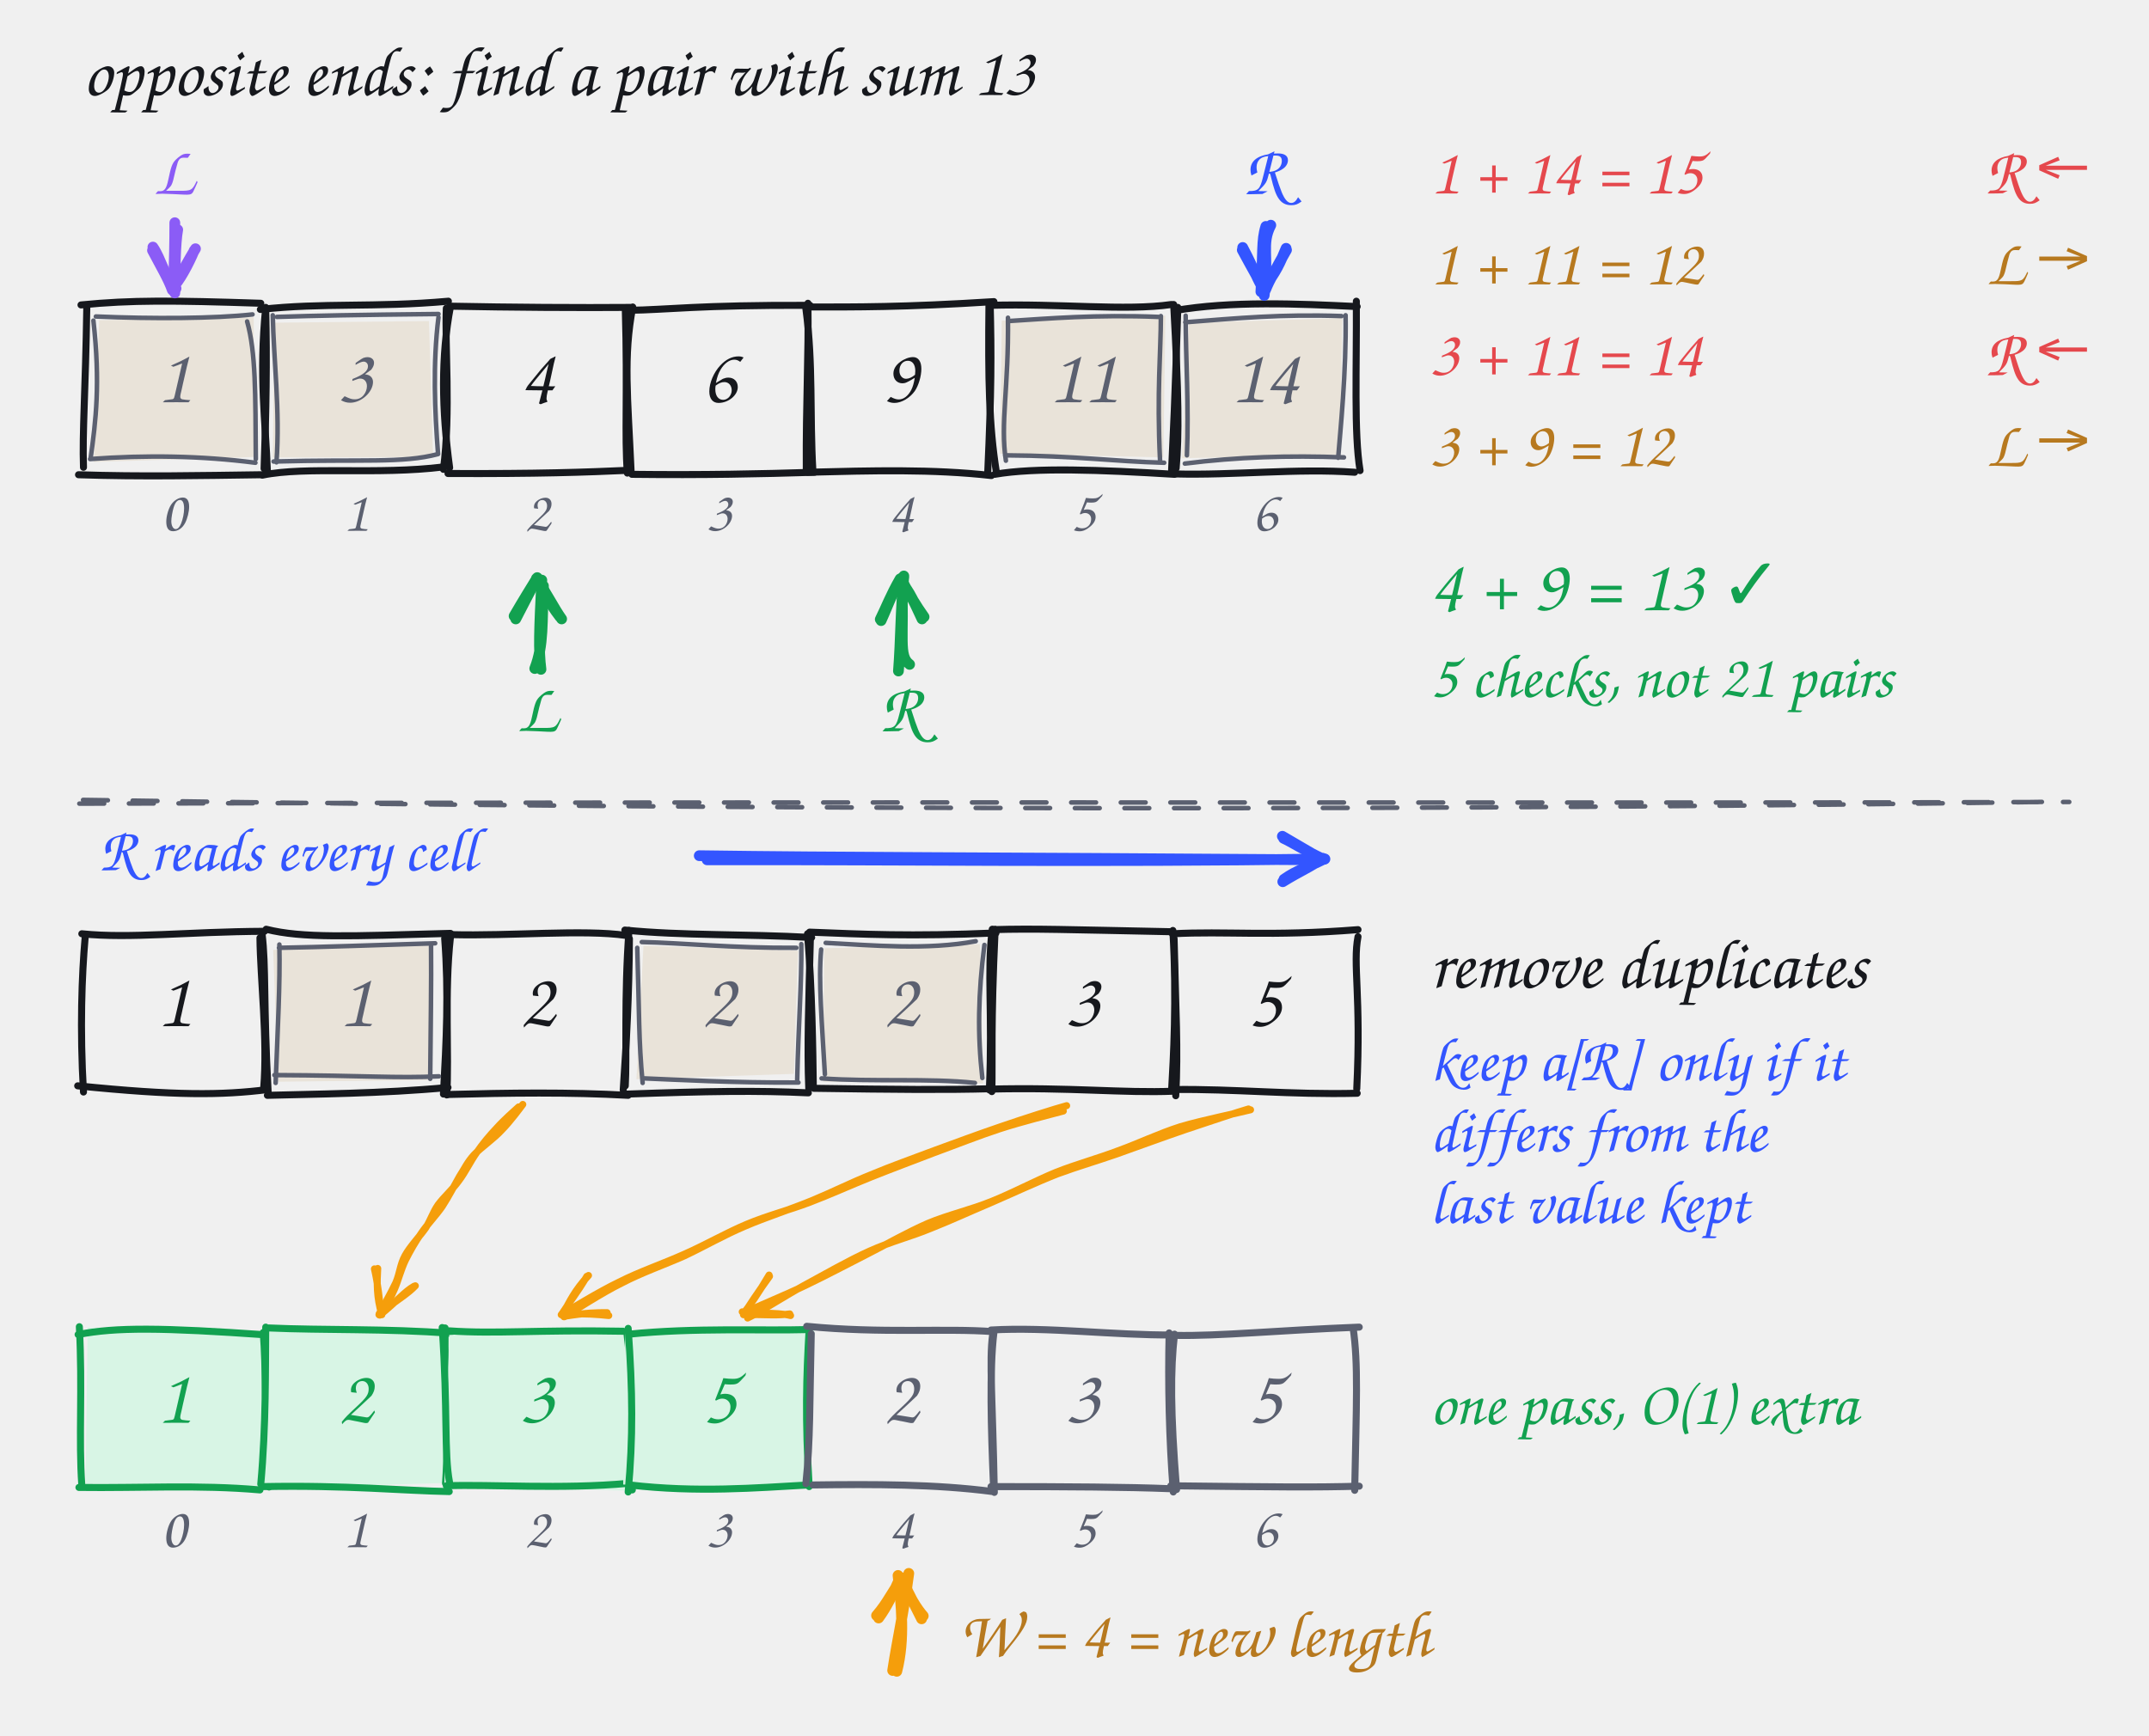
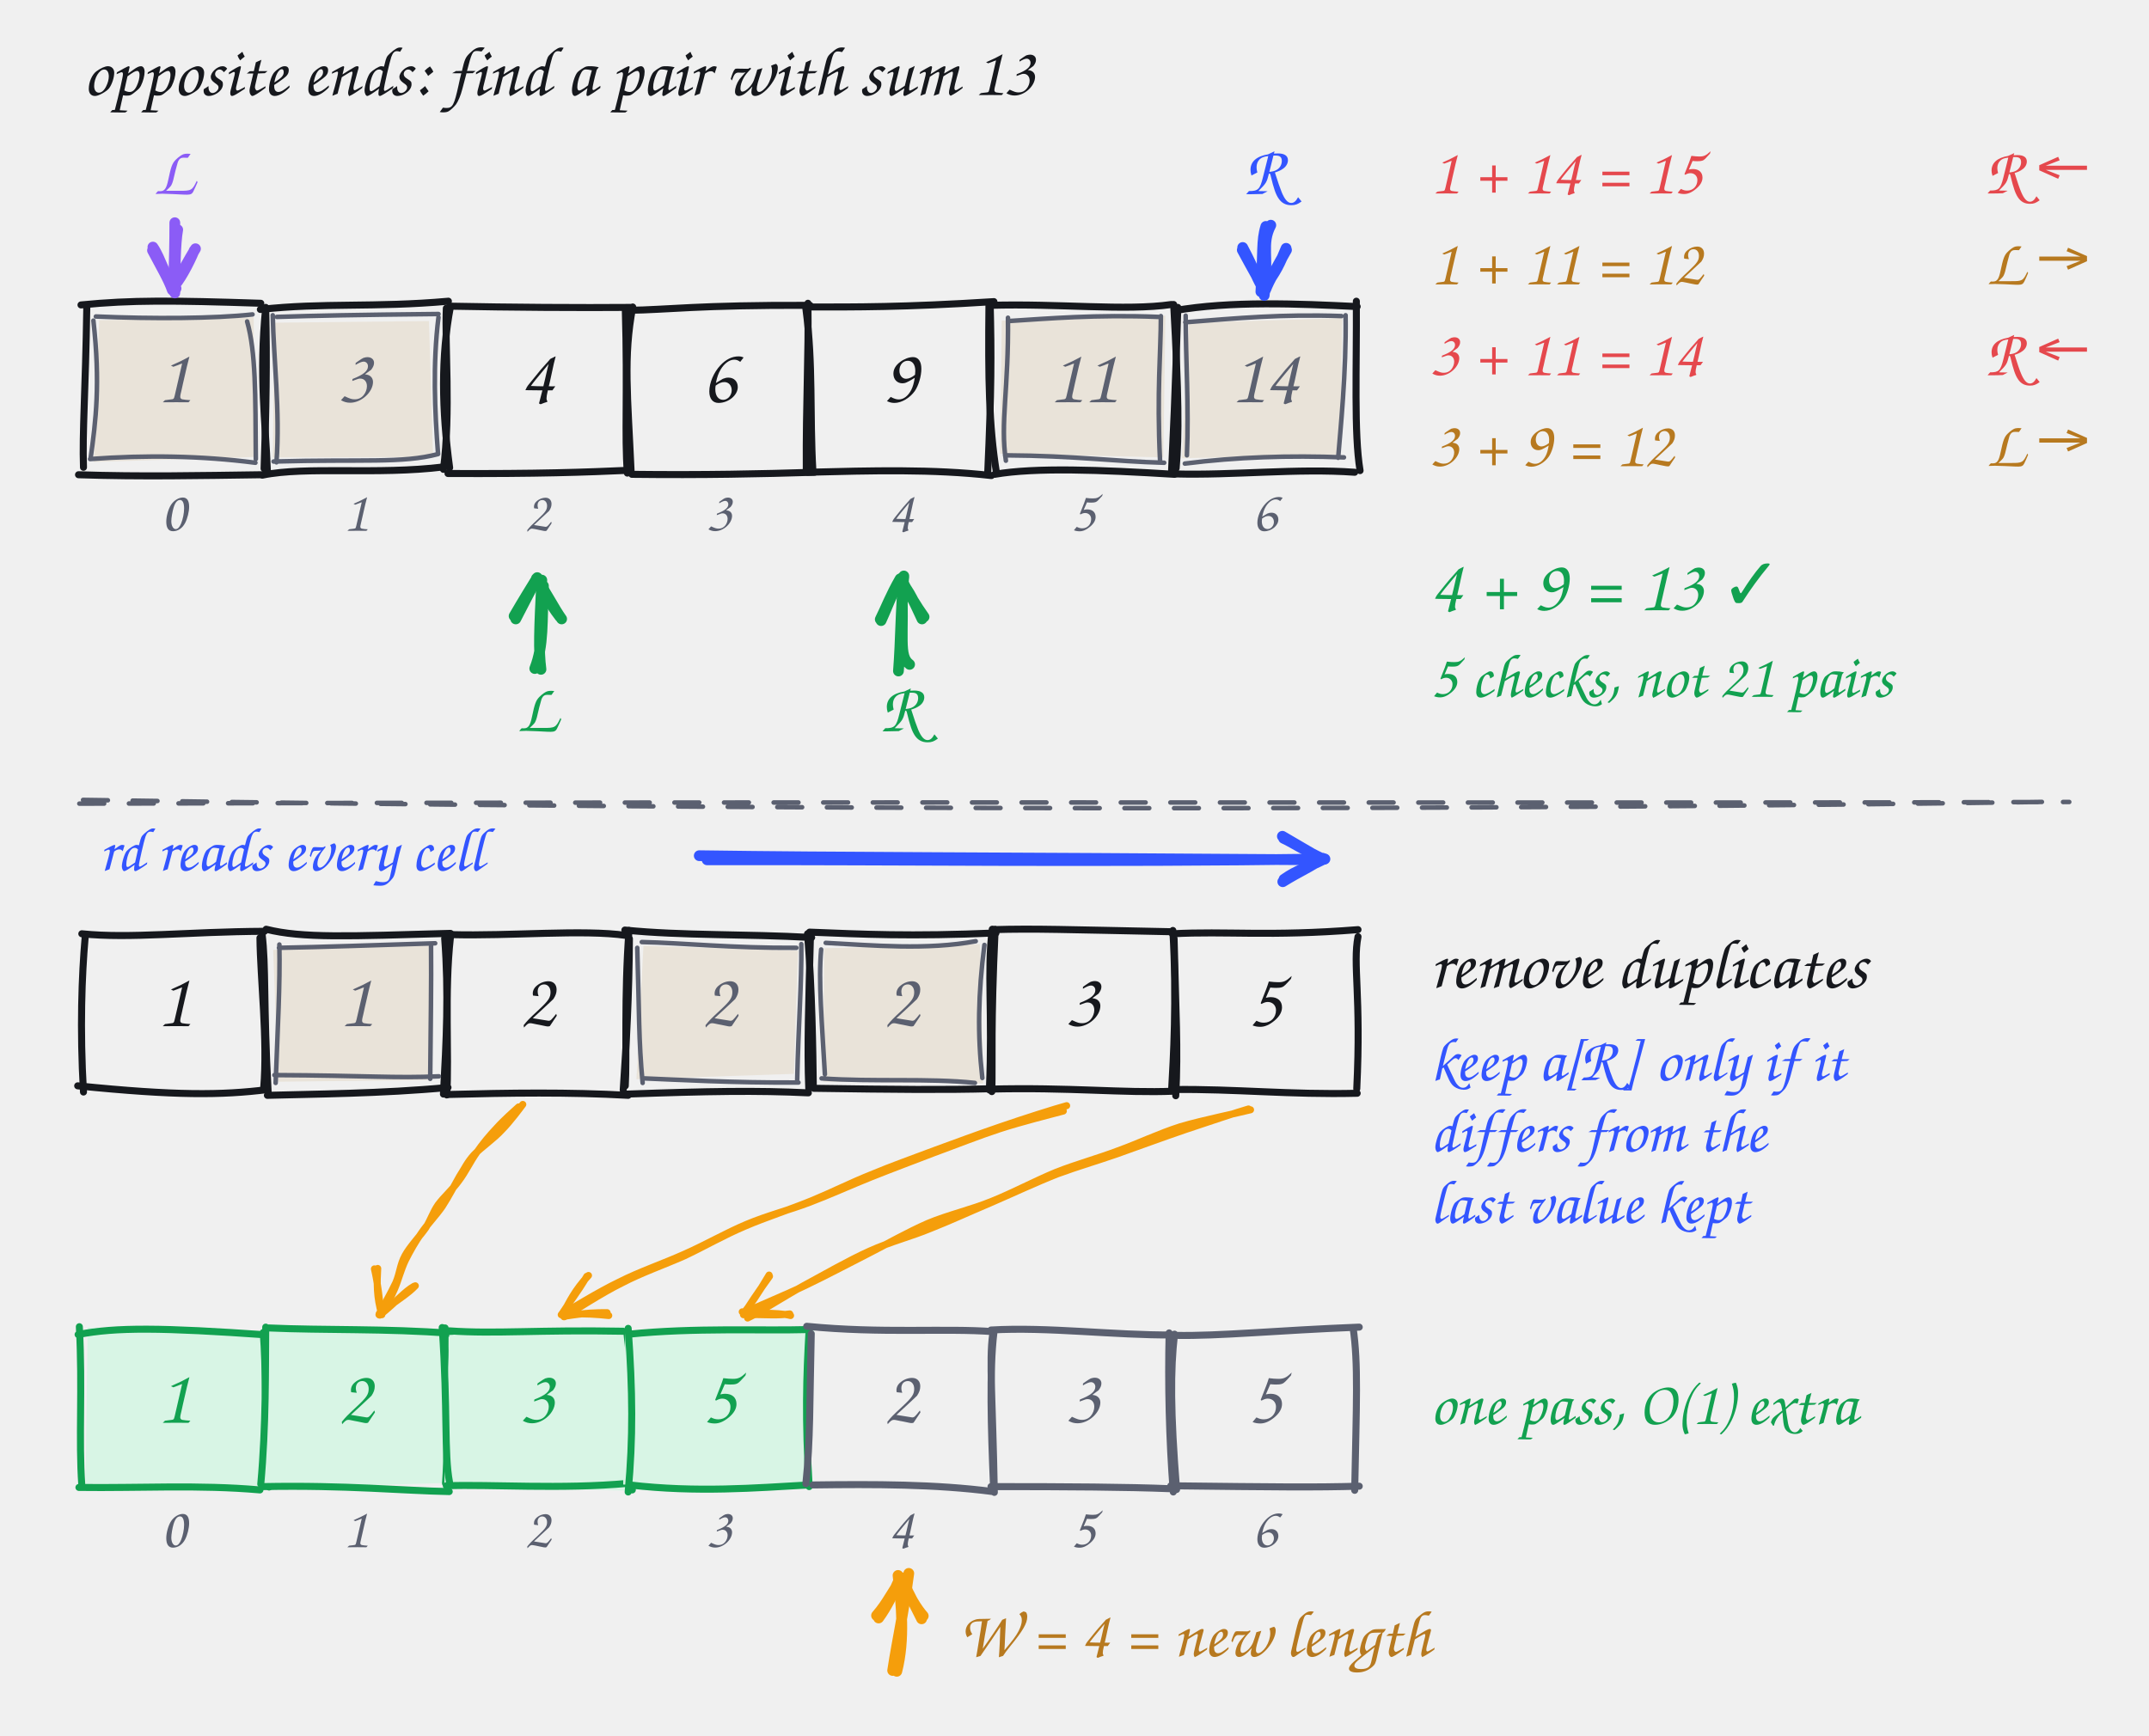
<svg xmlns="http://www.w3.org/2000/svg" viewBox="0 0 520 420" class="dg" font-family="Excalifont" data-diagram="two-pointers">
  <style>
.dg path{fill:none;stroke-linecap:round;stroke-linejoin:round;stroke-width:1.7}
.dg .w-thick{stroke-width:2.6}.dg .w-thin{stroke-width:1.1}
.dg text{font-family:Excalifont,'Comic Sans MS',cursive;stroke:none}.dg .t-mono{font-family:'JetBrains Mono',monospace}
.s-ink{stroke:#16181D}.s-muted{stroke:#5B6070}.s-red{stroke:#E5484D}.s-blue{stroke:#3355FF}.s-green{stroke:#12A150}.s-orange{stroke:#F59E0B}.s-violet{stroke:#8B5CF6}.s-paper{stroke:#fff}.s-hl{stroke:#FFE45C}
.f-ink{fill:#16181D!important}.f-muted{fill:#E9E3D9!important}.f-red{fill:#FDE2E2!important}.f-blue{fill:#E3E8FF!important}.f-green{fill:#D8F5E5!important}.f-orange{fill:#FFF1D6!important}.f-violet{fill:#EDE5FF!important}.f-paper{fill:#fff!important}.f-hl{fill:#FFE45C!important}
.h-red{stroke:#E5484D}.h-blue{stroke:#3355FF}.h-green{stroke:#12A150}.h-orange{stroke:#F59E0B}.h-violet{stroke:#8B5CF6}.h-hl{stroke:#FFE45C}.h-ink{stroke:#16181D}.h-muted{stroke:#9AA0AE}
.t-ink{fill:#16181D}.t-muted{fill:#5B6070}.t-red{fill:#E5484D}.t-blue{fill:#3355FF}.t-green{fill:#12A150}.t-orange{fill:#B7791F}.t-violet{fill:#8B5CF6}.t-paper{fill:#fff}
</style>
  <g data-el="0" data-step="0" style="--i:0">
    <text x="20" y="20" font-size="17" text-anchor="start" dominant-baseline="central" class="t t-ink">opposite ends: find a pair with sum 13</text>
  </g>
  <g data-el="1" data-step="0" style="--i:1">
    <path d="M19.6 73.8 C31.8 72.6, 41.7 72.7, 63.1 73.4 M64.3 75 C64.6 87.1, 64.4 99.7, 63.9 113.4 M63.1 114.9 C48.5 115.1, 34.1 115.4, 19 114.9 M20.2 113.1 C19.9 104.8, 20.7 94.7, 21 74.4" class="s-ink" pathLength="1" />
    <text x="42" y="94" font-size="19" text-anchor="middle" dominant-baseline="central" class="t t-ink t-bold">1</text>
    <path d="M63 74.9 C78.2 73.2, 90.5 74.5, 108.5 72.9 M109 74.2 C106.7 86.2, 106.9 99.2, 108.8 113.2 M107.4 113 C91.2 115, 74.1 112.8, 63.5 115 M64.7 114.1 C64.3 102.2, 62.6 91.1, 64.3 74.4" class="s-ink" pathLength="1" />
    <text x="86" y="94" font-size="19" text-anchor="middle" dominant-baseline="central" class="t t-ink t-bold">3</text>
    <path d="M108.8 74.1 C123.7 74.4, 140.1 74.5, 153 74.4 M153.1 74.3 C150.8 86.4, 151.9 96, 152.7 113.9 M152.7 113.8 C141.5 114.3, 130.2 114.7, 108.4 114.6 M107.3 113.6 C109.1 99.8, 107.6 83.4, 108 74.6" class="s-ink" pathLength="1" />
    <text x="130" y="94" font-size="19" text-anchor="middle" dominant-baseline="central" class="t t-ink t-bold">4</text>
    <path d="M152.2 75.1 C161.3 75, 168.9 73.8, 196 73.9 M195.5 73.4 C195.7 85.5, 195 97.8, 195.1 113.6 M197.1 114.3 C184.2 114.7, 170.2 115, 152.9 114.8 M151.8 114.5 C151.1 105.1, 151.9 95.8, 151.3 74.5" class="s-ink" pathLength="1" />
    <text x="174" y="94" font-size="19" text-anchor="middle" dominant-baseline="central" class="t t-ink t-bold">6</text>
    <path d="M195.6 74.3 C206.8 74.3, 218.5 74.4, 240.5 73 M239.6 73.6 C239.9 85.7, 239.9 94.6, 239 114.4 M239.9 115.1 C225.7 113.5, 211.1 113.9, 195.4 114.3 M196.7 114 C195.9 100.3, 196.8 88.1, 195 74.7" class="s-ink" pathLength="1" />
    <text x="218" y="94" font-size="19" text-anchor="middle" dominant-baseline="central" class="t t-ink t-bold">9</text>
    <path d="M239.5 73.9 C256.2 73.4, 272.4 75.3, 283.4 73.7 M285 74.4 C284.7 82.6, 284.6 90.8, 283.5 113.7 M284.2 114.8 C266.2 113.7, 250.5 113.1, 240.7 114.8 M241.1 114.3 C239.3 102.9, 239.1 91.9, 239.3 73.6" class="s-ink" pathLength="1" />
    <text x="262" y="94" font-size="19" text-anchor="middle" dominant-baseline="central" class="t t-ink t-bold">11</text>
    <path d="M284.1 75.2 C297.8 72.8, 314 73.5, 328.4 74.2 M328.2 72.9 C328.3 89.1, 327.6 104.9, 329.1 113.9 M327.8 114.3 C313.9 113.3, 298.5 115.1, 284.2 114.7 M284.6 113.3 C285.3 105.5, 285.2 95.5, 284 73.7" class="s-ink" pathLength="1" />
    <text x="306" y="94" font-size="19" text-anchor="middle" dominant-baseline="central" class="t t-ink t-bold">14</text>
    <text x="42" y="126" font-size="14" text-anchor="middle" dominant-baseline="central" class="t t-muted">0</text>
    <text x="86" y="126" font-size="14" text-anchor="middle" dominant-baseline="central" class="t t-muted">1</text>
    <text x="130" y="126" font-size="14" text-anchor="middle" dominant-baseline="central" class="t t-muted">2</text>
    <text x="174" y="126" font-size="14" text-anchor="middle" dominant-baseline="central" class="t t-muted">3</text>
    <text x="218" y="126" font-size="14" text-anchor="middle" dominant-baseline="central" class="t t-muted">4</text>
    <text x="262" y="126" font-size="14" text-anchor="middle" dominant-baseline="central" class="t t-muted">5</text>
    <text x="306" y="126" font-size="14" text-anchor="middle" dominant-baseline="central" class="t t-muted">6</text>
  </g>
  <g data-el="2" data-step="0" style="--i:2">
    <text x="42" y="44" font-size="17" text-anchor="middle" dominant-baseline="central" class="t t-violet t-bold">L</text>
    <path d="M43 55.6 C42.4 58.7, 42.3 66.5, 42.3 70.9 M42.3 53.9 C42.3 58.5, 42.2 62.8, 42 70" class="s-violet w-thick" pathLength="1" />
    <path d="M47 60.6 C45.7 63.8, 43.2 68.4, 41.8 69.5 M47.3 60.2 C45.6 63, 44.3 65.4, 41.9 69.8 M42.6 69.8 C39.7 66.9, 39 62.7, 37 59.8 M41.7 70.2 C40.8 67.6, 39 64.6, 36.9 60.6" class="s-violet w-thick" pathLength="1" />
    <text x="306" y="44" font-size="17" text-anchor="middle" dominant-baseline="central" class="t t-blue t-bold">R</text>
    <path d="M307.5 54.5 C305.1 59.1, 307.1 62.2, 305.9 71.5 M306.3 54.8 C305.2 58.3, 305.7 61.1, 305.1 70.6" class="s-blue w-thick" pathLength="1" />
    <path d="M311.2 60.1 C309.8 63.5, 308.8 65.9, 305.7 69.8 M311.3 60.5 C309.3 64, 307 68.1, 306.3 70 M305.6 69.6 C304.5 68.3, 303.5 65.2, 300.7 59.9 M305.9 70.3 C304.7 67.8, 303.5 65.9, 300.6 60.5" class="s-blue w-thick" pathLength="1" />
  </g>
  <g data-el="3" data-step="1" style="--i:0">
    <text x="346" y="44" font-size="16" text-anchor="start" dominant-baseline="central" class="t t-red">1 + 14 = 15</text>
    <text x="505" y="44" font-size="16" text-anchor="end" dominant-baseline="central" class="t t-red t-bold">R ←</text>
  </g>
  <g data-el="4" data-step="1" style="--i:1">
    <path d="M287.7 78.1 L324.8 77 L324.2 110 L286 110.9" class="f-muted" />
    <path d="M286.8 78 C299.5 77, 310.1 76, 324.6 76.5 M325.6 76.3 C325.8 90.2, 324.3 104.4, 323.8 110.8 M325.2 110.7 C311.9 110.2, 299.3 110.6, 286.7 112.2 M287.2 110.2 C287.7 98.4, 286.9 87.1, 286.9 76.4" class="s-muted w-thin" pathLength="1" />
    <text x="306" y="94" font-size="19" text-anchor="middle" dominant-baseline="central" class="t t-muted t-bold">14</text>
  </g>
  <g data-el="5" data-step="1" style="--i:2">
    <text x="346" y="66" font-size="16" text-anchor="start" dominant-baseline="central" class="t t-orange">1 + 11 = 12</text>
    <text x="505" y="66" font-size="16" text-anchor="end" dominant-baseline="central" class="t t-orange t-bold">L →</text>
  </g>
  <g data-el="6" data-step="1" style="--i:3">
    <path d="M24 77.5 L61.4 76.8 L61.4 110.6 L22.7 111.8" class="f-muted" />
    <path d="M23.2 76.6 C36.9 77.2, 52 77.1, 61.1 76.1 M59.8 77.8 C61.9 85.3, 61.8 95.2, 61.9 111.1 M61.8 112 C48.7 110.3, 35.3 110.1, 21.8 111.1 M21.9 111.1 C23.2 101.8, 24.3 92.8, 22.6 77.6" class="s-muted w-thin" pathLength="1" />
    <text x="42" y="94" font-size="19" text-anchor="middle" dominant-baseline="central" class="t t-muted t-bold">1</text>
  </g>
  <g data-el="7" data-step="2" style="--i:0">
    <text x="346" y="88" font-size="16" text-anchor="start" dominant-baseline="central" class="t t-red">3 + 11 = 14</text>
    <text x="505" y="88" font-size="16" text-anchor="end" dominant-baseline="central" class="t t-red t-bold">R ←</text>
  </g>
  <g data-el="8" data-step="2" style="--i:1">
    <path d="M242.4 77.6 L282 76.4 L281.5 110.7 L242 109.8" class="f-muted" />
    <path d="M244.1 77.7 C253.6 77.1, 265.2 76.1, 280.3 76.7 M280.9 76.5 C280.9 85.3, 279.9 94.6, 280.7 111.5 M281.7 112 C269.6 111.7, 260.3 110.3, 243.2 110.2 M243.4 111.5 C242 102.3, 244.1 94.1, 243.9 76.9" class="s-muted w-thin" pathLength="1" />
    <text x="262" y="94" font-size="19" text-anchor="middle" dominant-baseline="central" class="t t-muted t-bold">11</text>
  </g>
  <g data-el="9" data-step="2" style="--i:2">
    <text x="346" y="110" font-size="16" text-anchor="start" dominant-baseline="central" class="t t-orange">3 + 9 = 12</text>
    <text x="505" y="110" font-size="16" text-anchor="end" dominant-baseline="central" class="t t-orange t-bold">L →</text>
  </g>
  <g data-el="10" data-step="2" style="--i:3">
    <path d="M66.4 78.1 L103.8 77.7 L104.8 110.6 L66 110.7" class="f-muted" />
    <path d="M67 76.7 C76.3 76.4, 85.9 76.2, 106.1 76 M106.1 76.8 C104.7 88.1, 105.2 99.5, 106 109.9 M106 109.9 C97.3 112.2, 87.9 111.1, 66.2 111.7 M66.9 111.9 C67.8 99.3, 66.2 86.9, 66 76.3" class="s-muted w-thin" pathLength="1" />
    <text x="86" y="94" font-size="19" text-anchor="middle" dominant-baseline="central" class="t t-muted t-bold">3</text>
  </g>
  <g data-el="11" data-step="2" style="--i:4">
    <path d="M129.4 161.8 C131.6 156.2, 131.1 150.4, 131.5 141.8 M130.9 162 C130.3 157.3, 130.5 152.4, 131.1 140.4" class="s-green w-thick" pathLength="1" />
    <path d="M124.4 149.1 C126.6 145.3, 128.6 142.1, 129.7 140.3 M124.8 149.8 C126.9 145.7, 128.8 142.1, 130 139.8 M129.8 140 C132 143.1, 134.1 147.3, 135.9 149.8 M130 139.8 C131.3 142.5, 132.7 145.7, 135.5 149.3" class="s-green w-thick" pathLength="1" />
    <text x="130" y="174" font-size="17" text-anchor="middle" dominant-baseline="central" class="t t-green t-bold">L</text>
    <path d="M220.1 160.8 C217.3 158.7, 218.8 154.6, 218.2 140.1 M217.4 162.4 C218 154.7, 217.9 147.9, 218.7 139.4" class="s-green w-thick" pathLength="1" />
    <path d="M213.2 150.2 C215.1 146.1, 216.3 142.1, 218.6 139.8 M213 149.9 C214.3 147.3, 215.5 144.1, 217.8 140.1 M217.7 140.5 C220.1 142.8, 221.6 146.7, 223.1 149.8 M218 140 C219.6 143.2, 221.8 146.8, 223.6 149.3" class="s-green w-thick" pathLength="1" />
    <text x="218" y="174" font-size="17" text-anchor="middle" dominant-baseline="central" class="t t-green t-bold">R</text>
  </g>
  <g data-el="12" data-step="2" style="--i:5">
    <text x="346" y="140" font-size="18" text-anchor="start" dominant-baseline="central" class="t t-green t-bold">4 + 9 = 13 ✓</text>
  </g>
  <g data-el="13" data-step="2" style="--i:6">
    <text x="346" y="166" font-size="15" text-anchor="start" dominant-baseline="central" class="t t-green">5 checks, not 21 pairs</text>
  </g>
  <g data-el="14" data-step="3" style="--i:0">
    <path d="M19.2 194.5 C209.6 193.9, 399 194.5, 500.7 194.1 M20.1 193.6 C188.5 196.2, 357.4 196.2, 499.8 194" class="s-muted w-thin" stroke-dasharray="6 6" />
  </g>
  <g data-el="15" data-step="3" style="--i:1">
-     <text x="24" y="208" font-size="15" text-anchor="start" dominant-baseline="central" class="t t-blue">R reads every cell</text>
+     <text x="24" y="208" font-size="15" text-anchor="start" dominant-baseline="central" class="t t-blue">rd reads every cell</text>
    <path d="M169.2 207.1 C204.2 207.6, 235.3 207.5, 319.4 208.1 M171.1 208.1 C217.5 208, 264.8 208.7, 320.6 207.9" class="s-blue w-thick" pathLength="1" />
    <path d="M310.3 202.4 C314 204.6, 317.2 206.4, 319.9 208 M310.6 202.9 C312.6 203.8, 314.9 205.4, 320.3 208 M320.4 207.9 C316.5 209.9, 313.8 210.6, 310.7 212.8 M320 207.7 C317.4 209.7, 314.4 210.9, 310.4 213.4" class="s-blue w-thick" pathLength="1" />
  </g>
  <g data-el="16" data-step="3" style="--i:2">
    <path d="M19.8 226 C31.6 227.2, 45.1 225.5, 64 225.4 M63.4 225.9 C64.4 234, 63.7 242.3, 64.9 264.7 M64.8 263.7 C53.6 265.1, 42.5 265.2, 18.8 262.8 M20.2 264.3 C19.3 249, 19.8 236, 20.6 226.9" class="s-ink" pathLength="1" />
    <text x="42" y="245" font-size="19" text-anchor="middle" dominant-baseline="central" class="t t-ink t-bold">1</text>
    <path d="M64.4 224.9 C73.2 227.1, 84.3 226.6, 109 225.9 M109 226.8 C107.5 240, 108.7 255.7, 108.1 265 M108.4 263.2 C92.5 264.7, 75.3 264.8, 64.7 265.1 M63.8 263.4 C64.8 251.6, 63 237, 62.9 227" class="s-ink" pathLength="1" />
    <text x="86" y="245" font-size="19" text-anchor="middle" dominant-baseline="central" class="t t-ink t-bold">1</text>
    <path d="M109 226.2 C123.6 226.6, 141.1 224.9, 151.5 226.4 M152.2 225.2 C151 240.9, 151.7 256.3, 151.3 262.8 M152 265.1 C137.8 264.3, 123.3 264.5, 108.2 264.9 M107.3 264.8 C108 251.8, 108.6 240.4, 107.6 227.1" class="s-ink" pathLength="1" />
    <text x="130" y="245" font-size="19" text-anchor="middle" dominant-baseline="central" class="t t-ink t-bold">2</text>
    <path d="M151.2 225.1 C165.1 226.5, 180.3 226, 196.4 226.9 M195.4 226 C196.5 239.4, 196.7 254.4, 196.8 263 M195.6 264.5 C183.1 263.9, 171.4 264.1, 151.7 264.8 M150.8 263.8 C151.6 252, 152.2 241.5, 152.3 227.2" class="s-ink" pathLength="1" />
    <text x="174" y="245" font-size="19" text-anchor="middle" dominant-baseline="central" class="t t-ink t-bold">2</text>
    <path d="M195.9 225.6 C208.5 226.1, 220.3 226.7, 241 225.8 M240.1 224.9 C238.8 235.3, 240.2 244.9, 239.4 263.8 M240 263.5 C228.4 263.8, 217.5 263.7, 196.9 263.4 M195.7 263.5 C195.3 253.4, 195.7 242.2, 196.1 226.7" class="s-ink" pathLength="1" />
    <text x="218" y="245" font-size="19" text-anchor="middle" dominant-baseline="central" class="t t-ink t-bold">2</text>
    <path d="M240.3 225 C250.3 224.7, 258.1 225, 283.2 225.5 M283.8 225.2 C284.8 242, 283.9 256.6, 283.5 263.8 M284 264.1 C271.8 264.6, 258.8 263.1, 239.4 263.6 M240 264.2 C240.2 256.3, 239.7 248.5, 240.8 224.9" class="s-ink" pathLength="1" />
    <text x="262" y="245" font-size="19" text-anchor="middle" dominant-baseline="central" class="t t-ink t-bold">3</text>
    <path d="M283.7 226 C296.8 225.3, 306.9 226.7, 328.6 225 M328.6 226.7 C327.3 233.5, 329.4 240.8, 328.3 263.5 M328.4 264.6 C312.1 265, 298.7 263.5, 283.9 263.7 M284.5 265.2 C285.1 253.6, 284.5 245.1, 284.1 227.2" class="s-ink" pathLength="1" />
    <text x="306" y="245" font-size="19" text-anchor="middle" dominant-baseline="central" class="t t-ink t-bold">5</text>
  </g>
  <g data-el="17" data-step="3" style="--i:3">
    <text x="346" y="236" font-size="17" text-anchor="start" dominant-baseline="central" class="t t-ink t-bold">remove duplicates</text>
  </g>
  <g data-el="18" data-step="3" style="--i:4">
    <text x="346" y="258.8" font-size="15" text-anchor="start" dominant-baseline="central" class="t t-blue">keep a[R] only if it</text>
    <text x="346" y="276" font-size="15" text-anchor="start" dominant-baseline="central" class="t t-blue">differs from the</text>
    <text x="346" y="293.3" font-size="15" text-anchor="start" dominant-baseline="central" class="t t-blue">last value kept</text>
  </g>
  <g data-el="19" data-step="3" style="--i:5">
    <path d="M66.1 229.9 L104.7 228.3 L104.6 261.4 L67.3 261.8" class="f-muted" />
    <path d="M67.5 229.4 C78.6 229.2, 89.2 228.8, 105.3 228.3 M104.3 228.7 C104.4 238, 104.2 248.7, 104.1 261.1 M106.2 260.5 C95.9 261, 88.7 260.3, 66.4 260.2 M66.7 262.1 C67.2 248.5, 67.8 238.3, 67.6 228.6" class="s-muted w-thin" pathLength="1" />
    <text x="86" y="245" font-size="19" text-anchor="middle" dominant-baseline="central" class="t t-muted t-bold">1</text>
  </g>
  <g data-el="20" data-step="3" style="--i:6">
    <path d="M155.7 228.9 L193.1 230.1 L192.1 259.9 L154 261.2" class="f-muted" />
    <path d="M155.3 228 C165 228.2, 177.2 229.5, 192.7 229.4 M193.9 228.5 C194 238, 193.2 247.9, 192.9 261.3 M193.2 262 C177.2 262.1, 163.5 261.3, 155.9 261 M155.5 262.1 C154.5 251.6, 154.7 245.2, 154.2 229.4" class="s-muted w-thin" pathLength="1" />
    <text x="174" y="245" font-size="19" text-anchor="middle" dominant-baseline="central" class="t t-muted t-bold">2</text>
  </g>
  <g data-el="21" data-step="3" style="--i:7">
    <path d="M199.4 229.5 L237.1 228.5 L237.9 262.2 L199.2 261.8" class="f-muted" />
    <path d="M199.8 228.2 C211.2 228.8, 224.3 230, 236.1 227.8 M238.2 228.7 C236.7 240.5, 236.5 250.3, 237.7 260.9 M235.9 262.1 C224.7 260.9, 211.3 261.9, 198.8 261 M199.6 260 C198.9 247.7, 198 237.4, 198.7 229.8" class="s-muted w-thin" pathLength="1" />
    <text x="218" y="245" font-size="19" text-anchor="middle" dominant-baseline="central" class="t t-muted t-bold">2</text>
  </g>
  <g data-el="22" data-step="4" style="--i:0">
    <path d="M21.2 321.3 L63.5 322.1 L63.3 359.5 L20.7 360.4" class="f-green" />
    <path d="M18.9 323 C28 321.2, 39.1 321.3, 64.8 323.1 M63.7 322.5 C64.4 331.6, 64 339.3, 65.1 359.9 M62.9 360.6 C48 359.3, 33.6 360.2, 19.1 360 M19.8 359.5 C19 348.4, 20 336.1, 19.2 321.1" class="s-green" pathLength="1" />
    <text x="42" y="341" font-size="19" text-anchor="middle" dominant-baseline="central" class="t t-green t-bold">1</text>
    <path d="M63.7 321 L107.3 322.7 L108.9 358.9 L64.1 360.1" class="f-green" />
    <path d="M65 321.4 C78.4 322, 93.5 321.5, 109 322.7 M107.7 321.4 C107.5 333.1, 108.7 346.6, 107.8 359 M108.7 361 C97.5 360.8, 83.7 359.4, 63.5 359.8 M63.1 359.2 C64.4 344.9, 64.2 331.3, 64.3 321.2" class="s-green" pathLength="1" />
    <text x="86" y="341" font-size="19" text-anchor="middle" dominant-baseline="central" class="t t-green t-bold">2</text>
    <path d="M108.7 323.1 L151 321 L152.1 360.8 L107.5 359.7" class="f-green" />
    <path d="M108.7 322.1 C120 322.9, 130.3 321.8, 150.8 322.2 M151.7 322.7 C152.5 329.4, 153 336.2, 153 360.6 M152.1 359 C135.9 360.5, 118.5 359.2, 108 359.6 M108.8 358.9 C107.4 351.5, 108.4 341.6, 107 321.3" class="s-green" pathLength="1" />
    <text x="130" y="341" font-size="19" text-anchor="middle" dominant-baseline="central" class="t t-green t-bold">3</text>
    <path d="M151.3 322.8 L197.1 321.6 L195.3 360.3 L150.8 359.3" class="f-green" />
    <path d="M152.3 322.9 C167.9 321.3, 184.6 322.1, 195.1 321.8 M195.8 321.5 C195.1 333.3, 194.8 343.5, 195.8 359.8 M195.6 359.4 C183 360.1, 168.6 361.3, 152.4 359.4 M152 361.1 C153.2 348, 153.1 336.8, 152 321.5" class="s-green" pathLength="1" />
    <text x="174" y="341" font-size="19" text-anchor="middle" dominant-baseline="central" class="t t-green t-bold">5</text>
    <path d="M195.2 321 C213.5 322.8, 228.6 321.4, 240.4 322.3 M240.2 323 C239.3 329.4, 240.2 338.6, 240.6 361.2 M240.2 361 C226.4 359.2, 211.5 359.2, 196.7 359.4 M195 359.1 C196.1 348.6, 195.9 339.5, 196.3 322.8" class="s-muted" pathLength="1" />
    <text x="218" y="341" font-size="19" text-anchor="middle" dominant-baseline="central" class="t t-muted t-bold">2</text>
    <path d="M239.8 321.9 C253.6 321.1, 269.4 323.2, 284 323.1 M284.2 322.9 C283.2 331.6, 283.2 341.7, 284.7 360.5 M282.9 360.3 C272.9 359.9, 258.6 359.8, 239.8 359.8 M240.4 359.6 C239.8 345.6, 239.4 331.6, 240.5 322.5" class="s-muted" pathLength="1" />
    <text x="262" y="341" font-size="19" text-anchor="middle" dominant-baseline="central" class="t t-muted t-bold">3</text>
    <path d="M284.4 323.2 C295.2 323.4, 308.6 322, 328.9 321.2 M327.4 321.3 C328.7 330, 328.2 339.9, 327.8 360.7 M328.9 359.7 C318.2 360, 309 359.9, 283.3 359.6 M283.9 361.1 C282.9 348.2, 282.6 335, 282.9 322.6" class="s-muted" pathLength="1" />
    <text x="306" y="341" font-size="19" text-anchor="middle" dominant-baseline="central" class="t t-muted t-bold">5</text>
    <text x="42" y="372" font-size="14" text-anchor="middle" dominant-baseline="central" class="t t-muted">0</text>
    <text x="86" y="372" font-size="14" text-anchor="middle" dominant-baseline="central" class="t t-muted">1</text>
    <text x="130" y="372" font-size="14" text-anchor="middle" dominant-baseline="central" class="t t-muted">2</text>
    <text x="174" y="372" font-size="14" text-anchor="middle" dominant-baseline="central" class="t t-muted">3</text>
    <text x="218" y="372" font-size="14" text-anchor="middle" dominant-baseline="central" class="t t-muted">4</text>
    <text x="262" y="372" font-size="14" text-anchor="middle" dominant-baseline="central" class="t t-muted">5</text>
    <text x="306" y="372" font-size="14" text-anchor="middle" dominant-baseline="central" class="t t-muted">6</text>
  </g>
  <g data-el="23" data-step="4" style="--i:1">
    <path d="M125.5 267.9 C124.6 268.7, 121.9 271.1, 120.2 273 C118.5 274.8, 116.8 276.8, 115.3 279 C113.8 281.1, 112.6 283.7, 111 285.8 C109.5 287.9, 107.4 289.7, 106 291.6 C104.7 293.5, 104.3 295.1, 103 297.2 C101.6 299.2, 99.2 301.7, 98 303.9 C96.8 306.1, 96.8 308, 95.8 310.4 C94.7 312.8, 92.4 316.8, 91.7 318.2 M126.5 267.3 C125.9 268.1, 123.4 271.5, 121.4 273.5 C119.5 275.6, 116.4 277.7, 114.7 279.5 C113 281.4, 112.5 282.7, 111.2 284.7 C110 286.8, 108.5 289.7, 107 292 C105.4 294.3, 103.5 296.2, 102 298.4 C100.5 300.5, 99.2 302.8, 98.1 305 C97 307.3, 96.4 309.8, 95.5 311.9 C94.6 314, 93.3 316.4, 92.7 317.5" class="s-orange" pathLength="1" />
    <path d="M100.2 311.3 C97.9 312.6, 96 315, 91.9 318.3 M100.5 311.2 C98.7 313.1, 96.3 314.5, 91.8 317.9 M92.4 318.2 C91.1 314, 91.2 310.4, 91.4 307 M92.2 318 C91.8 314.5, 91.5 311, 90.6 307.1" class="s-orange" pathLength="1" />
    <path d="M258.1 267.6 C255.5 268.3, 247.6 270.8, 242.4 272.6 C237.1 274.4, 231.7 276.4, 226.5 278.3 C221.2 280.3, 215.8 282.2, 210.8 284.3 C205.8 286.3, 201.5 288.5, 196.4 290.6 C191.3 292.7, 185.3 294.6, 180.2 296.8 C175 299, 170.4 301.7, 165.5 304 C160.5 306.2, 155.3 308, 150.5 310.5 C145.6 312.9, 138.9 317.3, 136.5 318.7 M257.3 268.9 C254.7 269.6, 247.1 271.5, 241.9 273.2 C236.7 274.9, 231.2 277.1, 226 279 C220.8 281, 215.7 282.9, 210.7 284.9 C205.7 286.9, 200.9 289.1, 195.9 291 C190.9 292.9, 185.7 294.2, 180.7 296.3 C175.7 298.4, 170.9 301.2, 165.7 303.5 C160.6 305.8, 154.7 307.8, 149.8 310.3 C144.8 312.7, 138 316.9, 135.8 318.2" class="s-orange" pathLength="1" />
    <path d="M146.9 317.7 C144.1 317.7, 142.1 317.7, 136.4 318.6 M147.3 318.4 C144.4 318.1, 142.1 317.9, 136.2 318 M136.2 318 C137.9 314.9, 139 312.4, 142.4 308.7 M136.1 317.8 C137.8 315.1, 139.6 313, 142 308.9" class="s-orange" pathLength="1" />
    <path d="M302.6 268.6 C299.9 269.3, 291 271.1, 285.6 272.7 C280.3 274.4, 275.6 276.7, 270.6 278.5 C265.6 280.4, 260.7 281.7, 255.6 283.7 C250.5 285.8, 245.3 288.6, 240.1 290.7 C235 292.8, 229.5 294, 224.5 296.1 C219.5 298.3, 214.8 301, 209.9 303.5 C205 306, 199.9 308.7, 194.9 311.1 C189.9 313.5, 182.3 316.6, 179.9 317.8 M302.1 268.4 C299.6 269.1, 292.2 271.6, 286.8 273.4 C281.5 275.2, 275.3 277.5, 270.2 279.3 C265 281.1, 261.1 282.2, 255.9 284.1 C250.8 286.1, 244.6 289, 239.5 291.2 C234.3 293.4, 230 295.4, 225.2 297.3 C220.4 299.3, 215.5 300.5, 210.4 302.8 C205.3 305.1, 199.4 308.5, 194.4 311.2 C189.5 313.9, 183.5 317.8, 180.9 319" class="s-orange" pathLength="1" />
    <path d="M191.3 318.4 C187.7 317.5, 182.6 318.1, 179.6 317.5 M191.1 318 C188.3 318.4, 186 318.2, 180 318.1 M180 317.7 C181.1 316.5, 183.4 313.2, 186.1 308.6 M179.9 318.2 C181.4 315.8, 183.1 313.2, 186.2 308.9" class="s-orange" pathLength="1" />
  </g>
  <g data-el="24" data-step="4" style="--i:2">
    <path d="M216 404.3 C217.2 396.5, 218.5 391.2, 219.9 380.8 M217 404.5 C219 396.7, 218.1 388.3, 217.3 381.3" class="s-orange w-thick" pathLength="1" />
    <path d="M212.1 391 C214.9 387.8, 215.9 385.1, 218.4 381.9 M212.6 391.6 C214.6 388.9, 216.1 385.7, 217.7 382.1 M218.6 382.4 C219.8 386.2, 221.9 389.4, 223.4 391.1 M217.7 382 C219.5 384.5, 220.4 386.7, 223 391.8" class="s-orange w-thick" pathLength="1" />
    <text x="232" y="398" font-size="16" text-anchor="start" dominant-baseline="central" class="t t-orange t-bold">W = 4 = new length</text>
  </g>
  <g data-el="25" data-step="4" style="--i:3">
    <text x="346" y="342" font-size="15" text-anchor="start" dominant-baseline="central" class="t t-green">one pass, O(1) extra</text>
  </g>
</svg>
